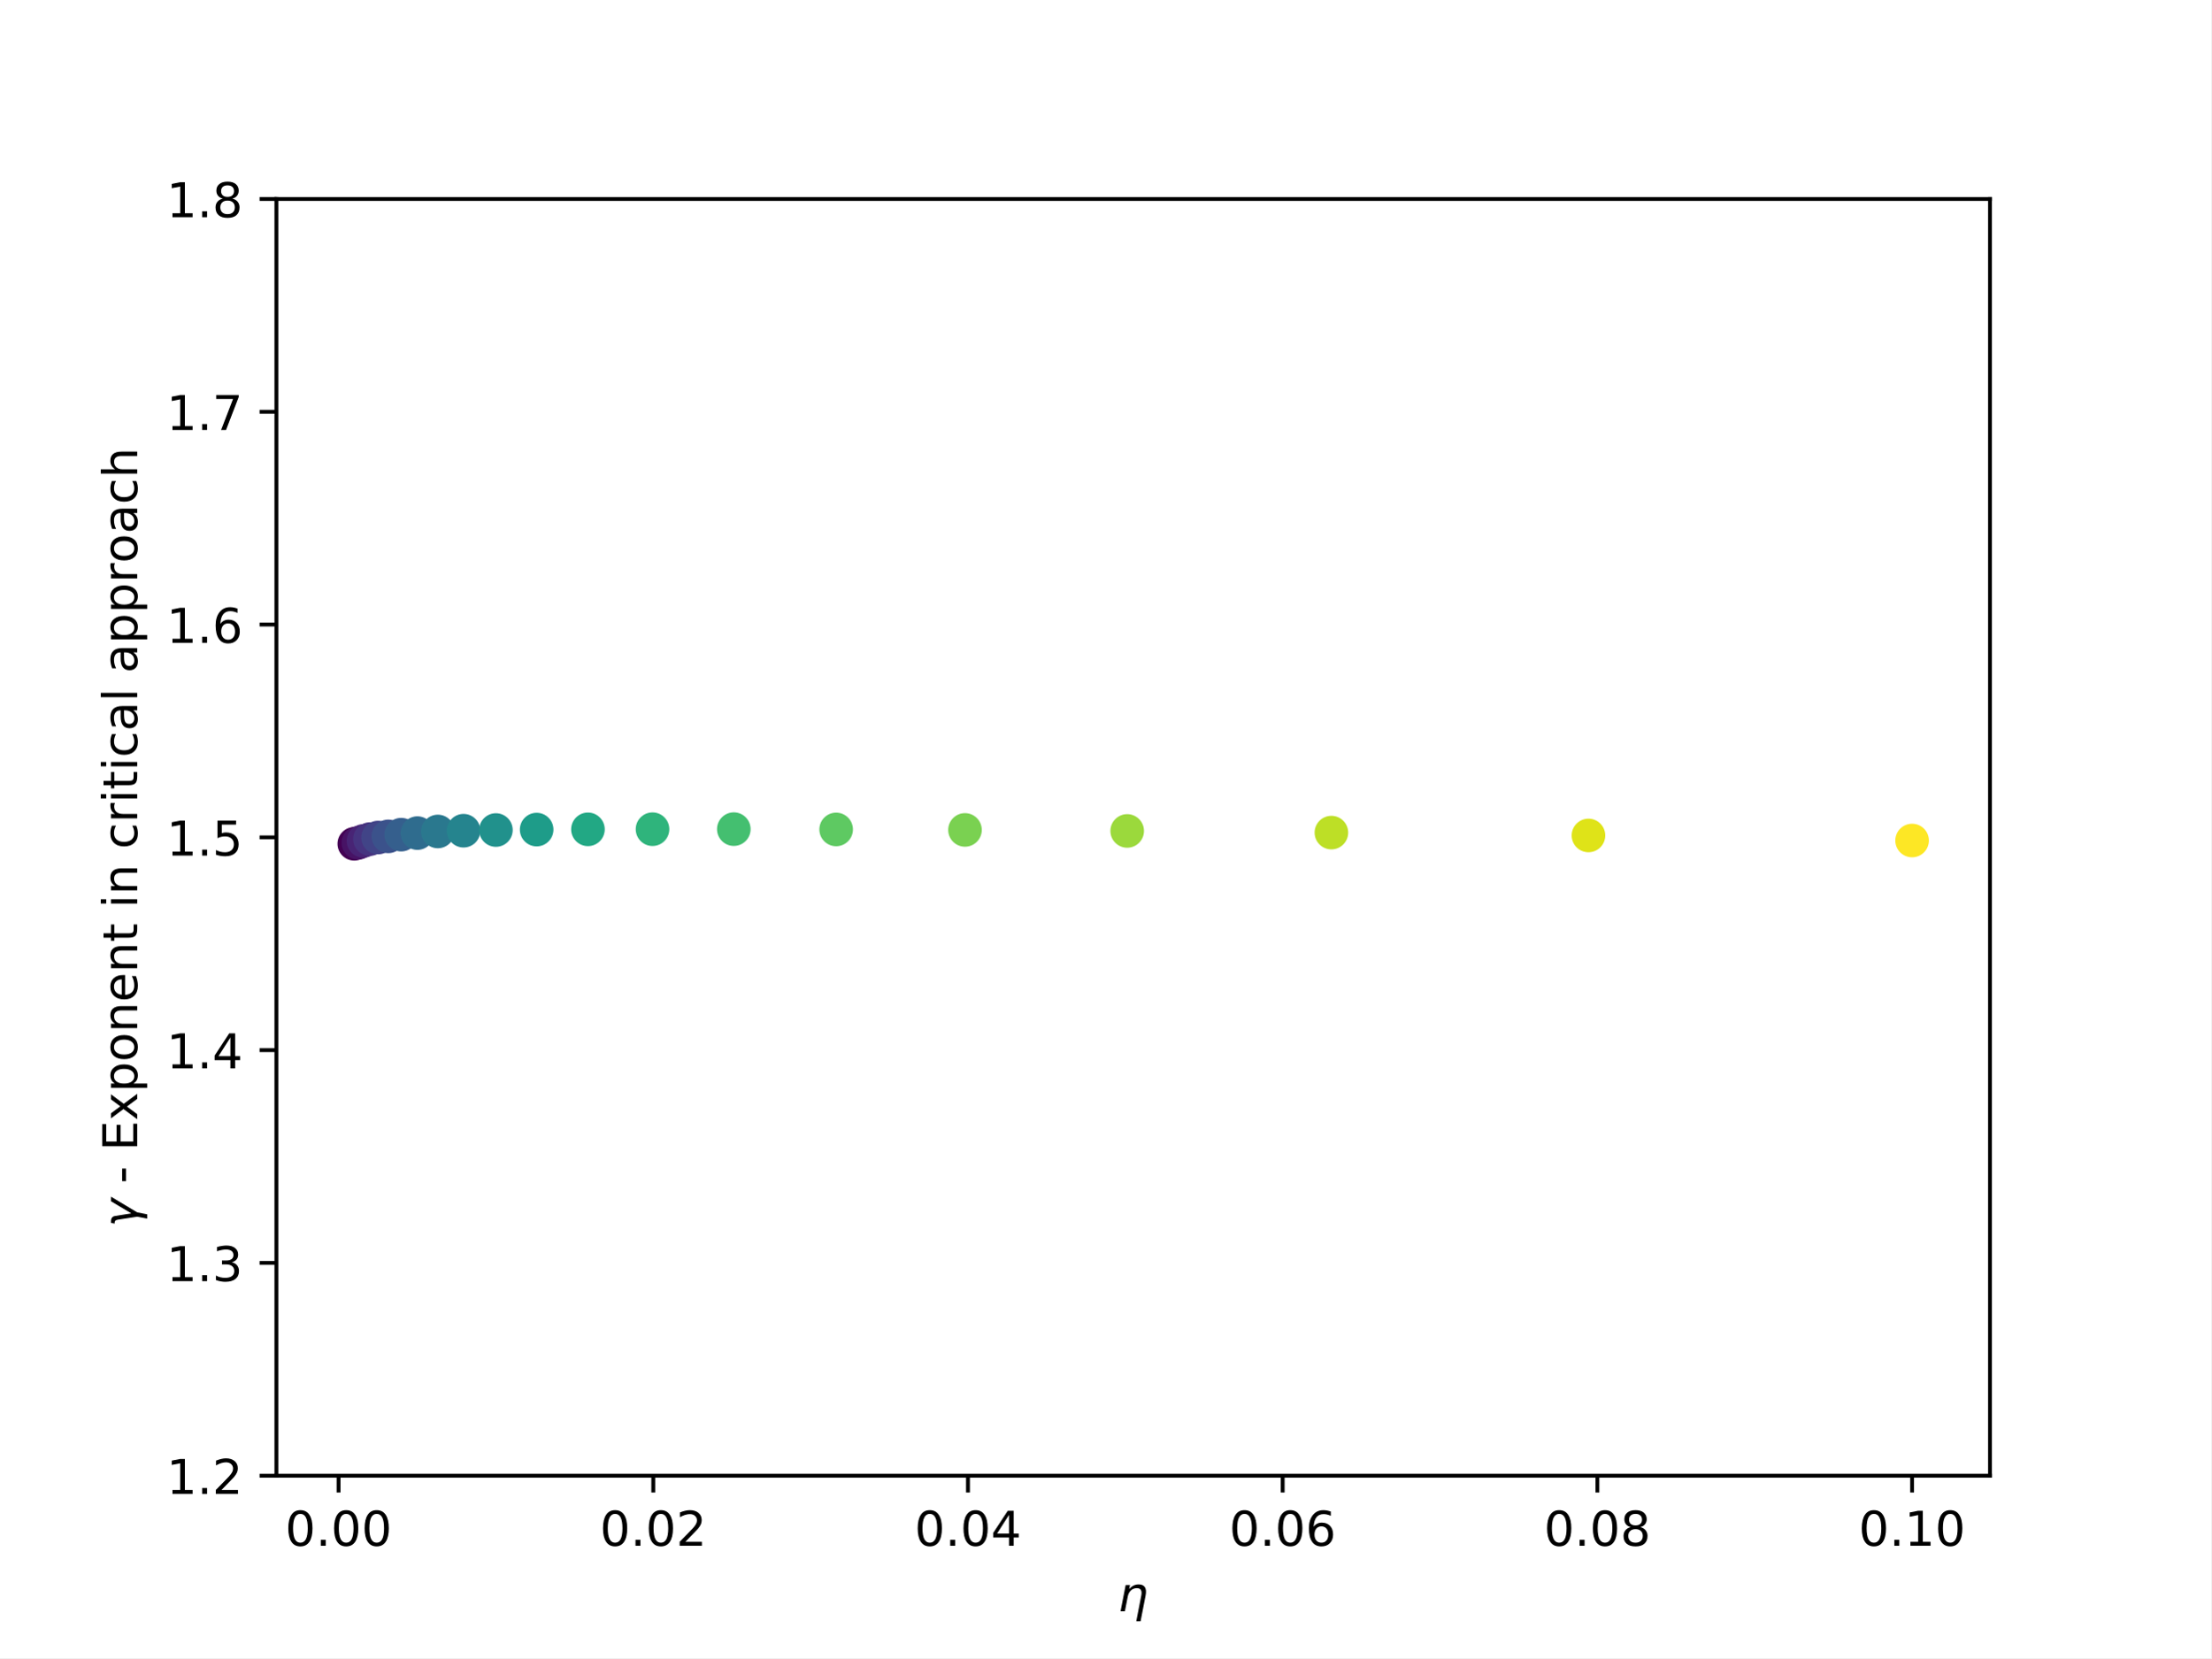
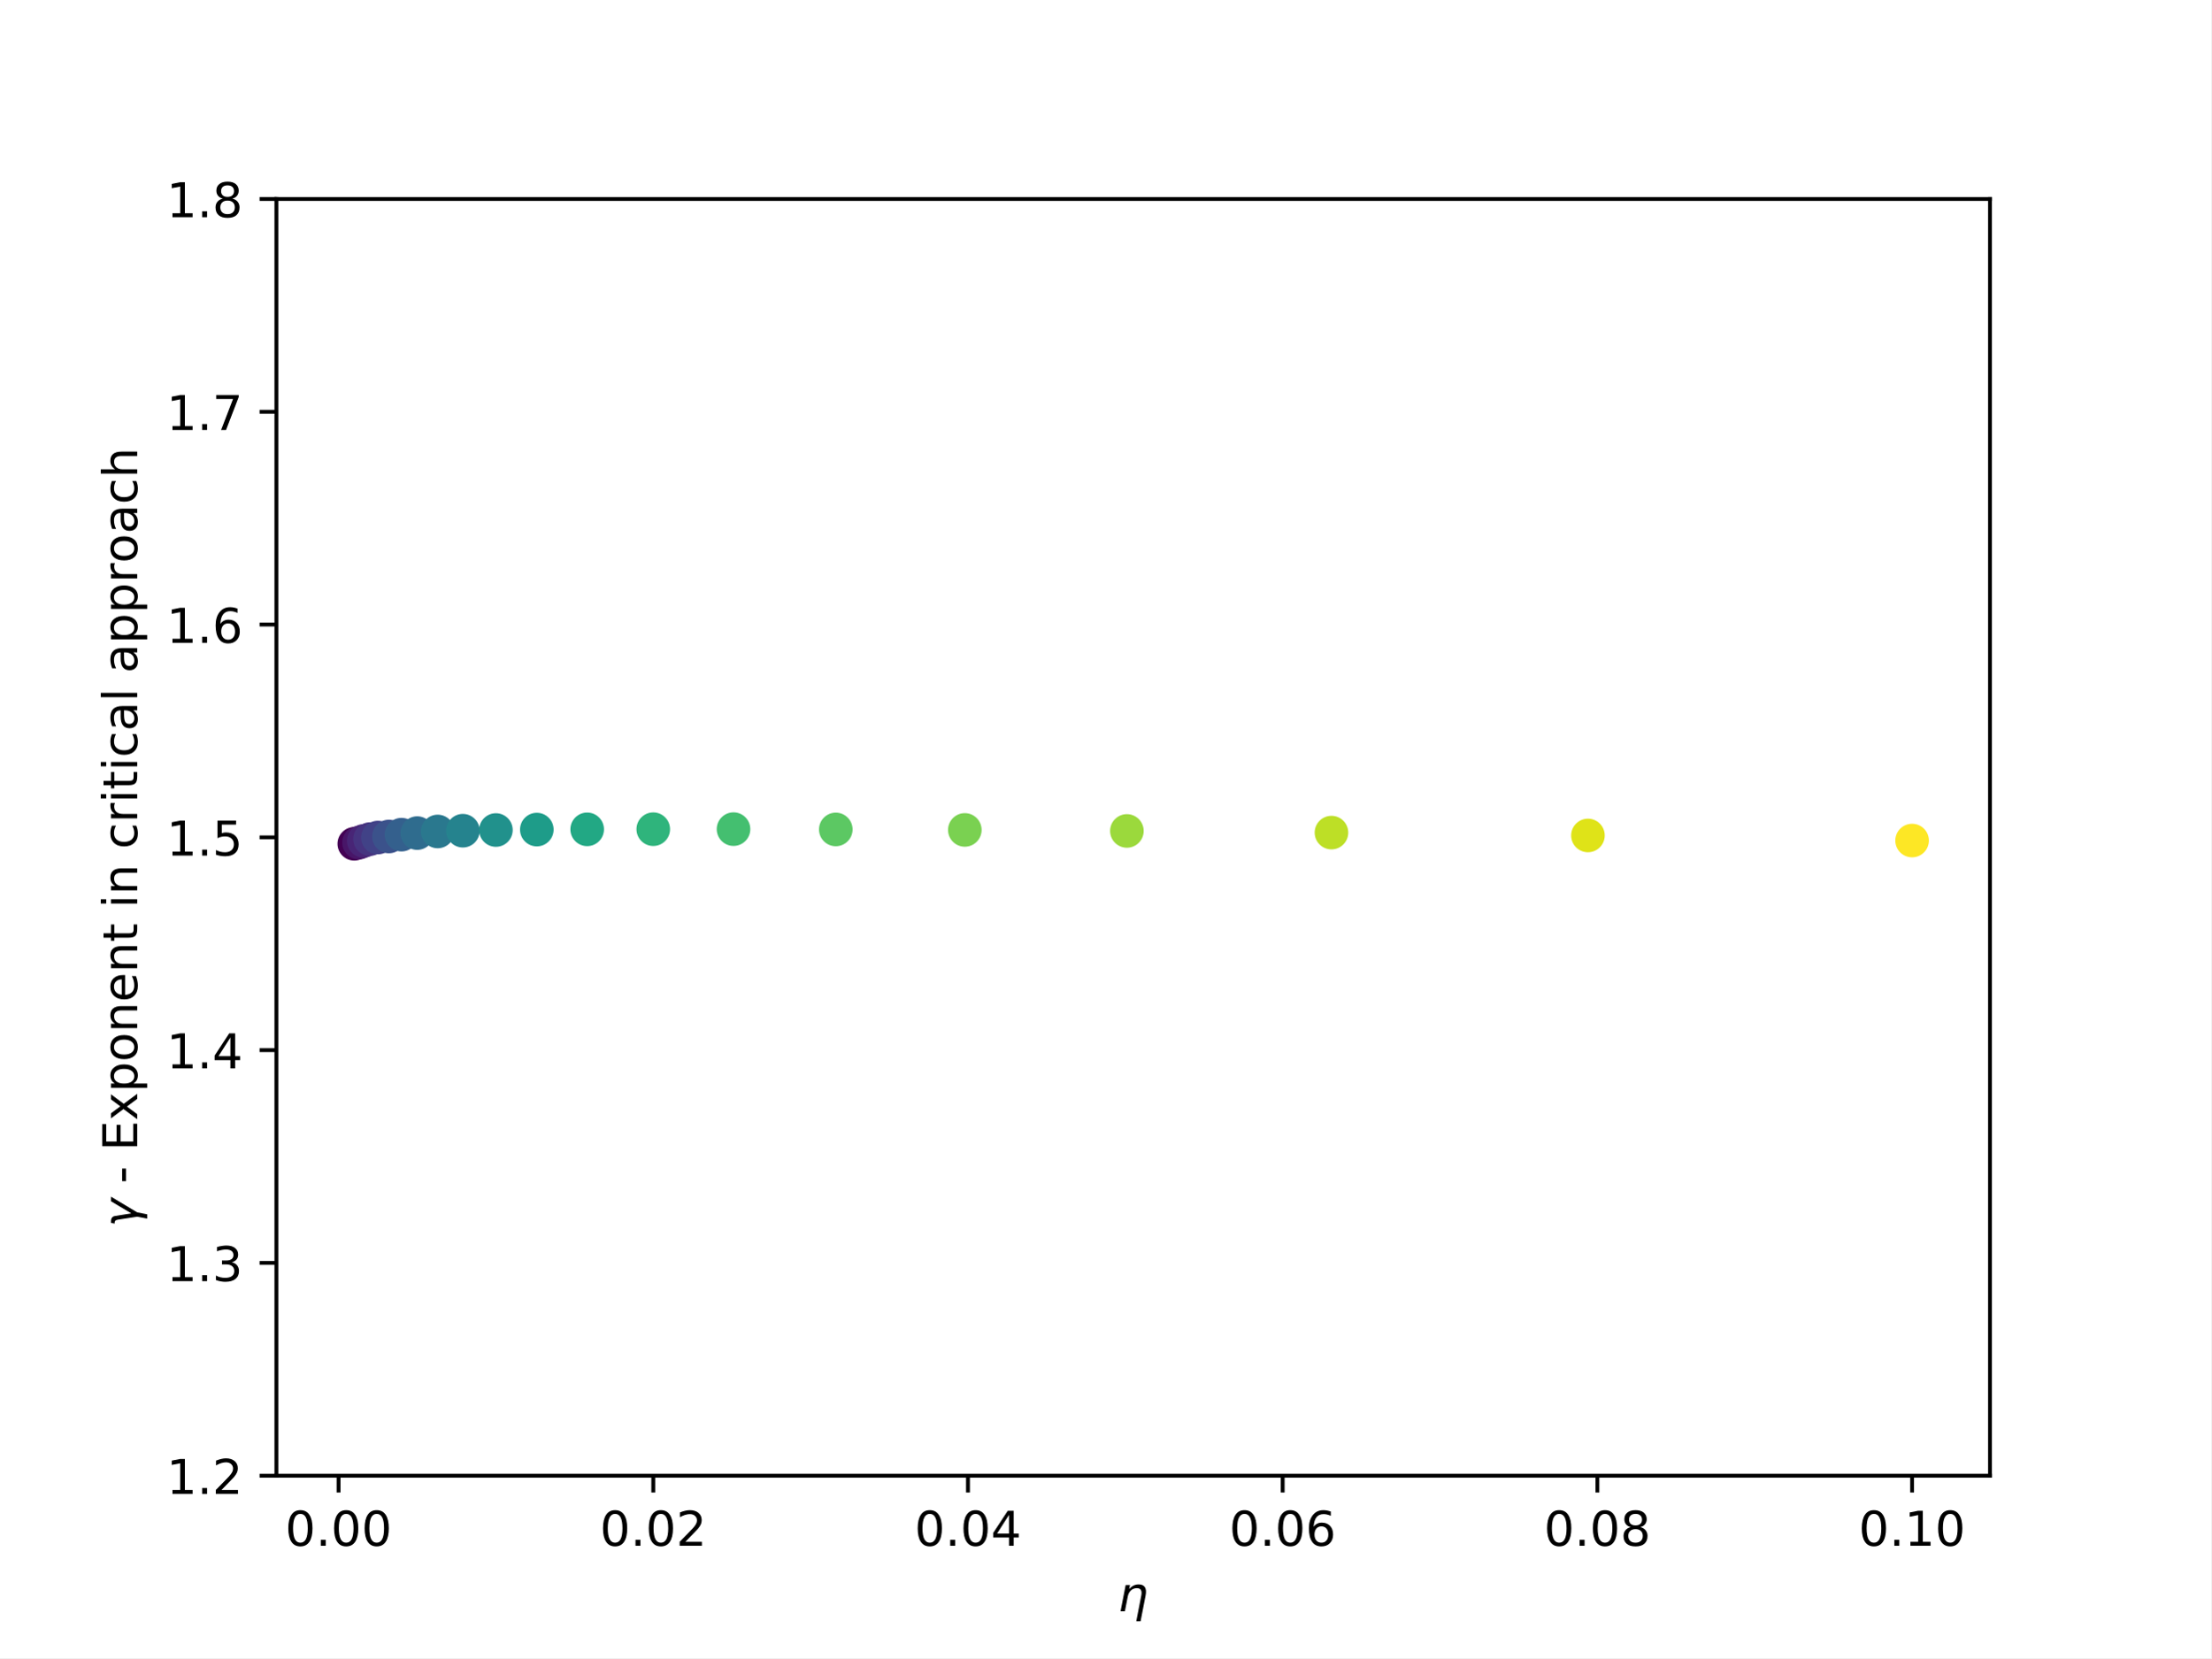
<svg xmlns="http://www.w3.org/2000/svg" xmlns:xlink="http://www.w3.org/1999/xlink" width="460.8pt" height="345.6pt" viewBox="0 0 460.8 345.6" version="1.1">
  <defs>
    <style type="text/css">*{stroke-linejoin: round; stroke-linecap: butt}</style>
  </defs>
  <g id="figure_1">
    <g id="patch_1">
      <path d="M 0 345.6  L 460.8 345.6  L 460.8 0  L 0 0  z " style="fill: #ffffff" />
    </g>
    <g id="axes_1">
      <g id="patch_2">
        <path d="M 57.6 307.584  L 414.72 307.584  L 414.72 41.472  L 57.6 41.472  z " style="fill: #ffffff" />
      </g>
      <g id="PathCollection_1">
        <defs>
-           <path id="C0_0_f6463adc03" d="M 0 3  C 0.796 3 1.559 2.684 2.121 2.121  C 2.684 1.559 3 0.796 3 -0  C 3 -0.796 2.684 -1.559 2.121 -2.121  C 1.559 -2.684 0.796 -3 0 -3  C -0.796 -3 -1.559 -2.684 -2.121 -2.121  C -2.684 -1.559 -3 -0.796 -3 0  C -3 0.796 -2.684 1.559 -2.121 2.121  C -1.559 2.684 -0.796 3 0 3  z " />
+           <path id="C0_0_c7d9cfa1dc" d="M 0 3  C 0.796 3 1.559 2.684 2.121 2.121  C 2.684 1.559 3 0.796 3 -0  C 3 -0.796 2.684 -1.559 2.121 -2.121  C 1.559 -2.684 0.796 -3 0 -3  C -0.796 -3 -1.559 -2.684 -2.121 -2.121  C -2.684 -1.559 -3 -0.796 -3 0  C -3 0.796 -2.684 1.559 -2.121 2.121  C -1.559 2.684 -0.796 3 0 3  z " />
        </defs>
-         <g clip-path="url(#p09d9a1a32c)">
-           <use xlink:href="#C0_0_f6463adc03" x="73.833" y="175.874" style="fill: #440154; stroke: #440154" />
-         </g>
-         <g clip-path="url(#p09d9a1a32c)">
-           <use xlink:href="#C0_0_f6463adc03" x="74.682" y="175.664" style="fill: #471365; stroke: #471365" />
-         </g>
-         <g clip-path="url(#p09d9a1a32c)">
-           <use xlink:href="#C0_0_f6463adc03" x="75.751" y="175.271" style="fill: #482475; stroke: #482475" />
-         </g>
-         <g clip-path="url(#p09d9a1a32c)">
-           <use xlink:href="#C0_0_f6463adc03" x="77.097" y="174.889" style="fill: #463480; stroke: #463480" />
-         </g>
-         <g clip-path="url(#p09d9a1a32c)">
-           <use xlink:href="#C0_0_f6463adc03" x="78.791" y="174.568" style="fill: #414487; stroke: #414487" />
-         </g>
-         <g clip-path="url(#p09d9a1a32c)">
-           <use xlink:href="#C0_0_f6463adc03" x="80.924" y="174.325" style="fill: #3b528b; stroke: #3b528b" />
-         </g>
-         <g clip-path="url(#p09d9a1a32c)">
-           <use xlink:href="#C0_0_f6463adc03" x="83.609" y="173.969" style="fill: #355f8d; stroke: #355f8d" />
-         </g>
-         <g clip-path="url(#p09d9a1a32c)">
-           <use xlink:href="#C0_0_f6463adc03" x="86.989" y="173.642" style="fill: #2f6c8e; stroke: #2f6c8e" />
-         </g>
-         <g clip-path="url(#p09d9a1a32c)">
-           <use xlink:href="#C0_0_f6463adc03" x="91.245" y="173.303" style="fill: #2a788e; stroke: #2a788e" />
-         </g>
-         <g clip-path="url(#p09d9a1a32c)">
-           <use xlink:href="#C0_0_f6463adc03" x="96.602" y="173.146" style="fill: #25848e; stroke: #25848e" />
-         </g>
-         <g clip-path="url(#p09d9a1a32c)">
-           <use xlink:href="#C0_0_f6463adc03" x="103.347" y="173.003" style="fill: #21918c; stroke: #21918c" />
-         </g>
-         <g clip-path="url(#p09d9a1a32c)">
-           <use xlink:href="#C0_0_f6463adc03" x="111.838" y="172.911" style="fill: #1e9c89; stroke: #1e9c89" />
-         </g>
-         <g clip-path="url(#p09d9a1a32c)">
-           <use xlink:href="#C0_0_f6463adc03" x="122.527" y="172.858" style="fill: #22a884; stroke: #22a884" />
-         </g>
-         <g clip-path="url(#p09d9a1a32c)">
-           <use xlink:href="#C0_0_f6463adc03" x="135.985" y="172.83" style="fill: #2fb47c; stroke: #2fb47c" />
-         </g>
-         <g clip-path="url(#p09d9a1a32c)">
-           <use xlink:href="#C0_0_f6463adc03" x="152.927" y="172.817" style="fill: #44bf70; stroke: #44bf70" />
-         </g>
-         <g clip-path="url(#p09d9a1a32c)">
-           <use xlink:href="#C0_0_f6463adc03" x="174.255" y="172.88" style="fill: #5ec962; stroke: #5ec962" />
-         </g>
-         <g clip-path="url(#p09d9a1a32c)">
-           <use xlink:href="#C0_0_f6463adc03" x="201.106" y="172.981" style="fill: #7ad151; stroke: #7ad151" />
-         </g>
-         <g clip-path="url(#p09d9a1a32c)">
-           <use xlink:href="#C0_0_f6463adc03" x="234.91" y="173.192" style="fill: #9bd93c; stroke: #9bd93c" />
-         </g>
-         <g clip-path="url(#p09d9a1a32c)">
-           <use xlink:href="#C0_0_f6463adc03" x="277.466" y="173.539" style="fill: #bddf26; stroke: #bddf26" />
-         </g>
-         <g clip-path="url(#p09d9a1a32c)">
-           <use xlink:href="#C0_0_f6463adc03" x="331.041" y="174.136" style="fill: #dfe318; stroke: #dfe318" />
-         </g>
-         <g clip-path="url(#p09d9a1a32c)">
-           <use xlink:href="#C0_0_f6463adc03" x="398.487" y="175.189" style="fill: #fde725; stroke: #fde725" />
+         <g clip-path="url(#pa4361a0be7)">
+           <use xlink:href="#C0_0_c7d9cfa1dc" x="73.833" y="175.874" style="fill: #440154; stroke: #440154" />
+         </g>
+         <g clip-path="url(#pa4361a0be7)">
+           <use xlink:href="#C0_0_c7d9cfa1dc" x="74.817" y="175.63" style="fill: #481668; stroke: #481668" />
+         </g>
+         <g clip-path="url(#pa4361a0be7)">
+           <use xlink:href="#C0_0_c7d9cfa1dc" x="75.8" y="175.27" style="fill: #482576; stroke: #482576" />
+         </g>
+         <g clip-path="url(#pa4361a0be7)">
+           <use xlink:href="#C0_0_c7d9cfa1dc" x="77.112" y="174.889" style="fill: #463480; stroke: #463480" />
+         </g>
+         <g clip-path="url(#pa4361a0be7)">
+           <use xlink:href="#C0_0_c7d9cfa1dc" x="78.752" y="174.568" style="fill: #414287; stroke: #414287" />
+         </g>
+         <g clip-path="url(#pa4361a0be7)">
+           <use xlink:href="#C0_0_c7d9cfa1dc" x="81.047" y="174.351" style="fill: #3b528b; stroke: #3b528b" />
+         </g>
+         <g clip-path="url(#pa4361a0be7)">
+           <use xlink:href="#C0_0_c7d9cfa1dc" x="83.671" y="173.969" style="fill: #34608d; stroke: #34608d" />
+         </g>
+         <g clip-path="url(#pa4361a0be7)">
+           <use xlink:href="#C0_0_c7d9cfa1dc" x="86.95" y="173.641" style="fill: #2f6c8e; stroke: #2f6c8e" />
+         </g>
+         <g clip-path="url(#pa4361a0be7)">
+           <use xlink:href="#C0_0_c7d9cfa1dc" x="91.213" y="173.303" style="fill: #2a788e; stroke: #2a788e" />
+         </g>
+         <g clip-path="url(#pa4361a0be7)">
+           <use xlink:href="#C0_0_c7d9cfa1dc" x="96.46" y="173.145" style="fill: #25838e; stroke: #25838e" />
+         </g>
+         <g clip-path="url(#pa4361a0be7)">
+           <use xlink:href="#C0_0_c7d9cfa1dc" x="103.347" y="173.002" style="fill: #21918c; stroke: #21918c" />
+         </g>
+         <g clip-path="url(#pa4361a0be7)">
+           <use xlink:href="#C0_0_c7d9cfa1dc" x="111.873" y="172.911" style="fill: #1e9c89; stroke: #1e9c89" />
+         </g>
+         <g clip-path="url(#pa4361a0be7)">
+           <use xlink:href="#C0_0_c7d9cfa1dc" x="122.367" y="172.859" style="fill: #22a884; stroke: #22a884" />
+         </g>
+         <g clip-path="url(#pa4361a0be7)">
+           <use xlink:href="#C0_0_c7d9cfa1dc" x="136.14" y="172.829" style="fill: #2fb47c; stroke: #2fb47c" />
+         </g>
+         <g clip-path="url(#pa4361a0be7)">
+           <use xlink:href="#C0_0_c7d9cfa1dc" x="152.865" y="172.817" style="fill: #44bf70; stroke: #44bf70" />
+         </g>
+         <g clip-path="url(#pa4361a0be7)">
+           <use xlink:href="#C0_0_c7d9cfa1dc" x="174.18" y="172.88" style="fill: #5cc863; stroke: #5cc863" />
+         </g>
+         <g clip-path="url(#pa4361a0be7)">
+           <use xlink:href="#C0_0_c7d9cfa1dc" x="201.071" y="172.982" style="fill: #7ad151; stroke: #7ad151" />
+         </g>
+         <g clip-path="url(#pa4361a0be7)">
+           <use xlink:href="#C0_0_c7d9cfa1dc" x="234.848" y="173.192" style="fill: #9bd93c; stroke: #9bd93c" />
+         </g>
+         <g clip-path="url(#pa4361a0be7)">
+           <use xlink:href="#C0_0_c7d9cfa1dc" x="277.48" y="173.539" style="fill: #bddf26; stroke: #bddf26" />
+         </g>
+         <g clip-path="url(#pa4361a0be7)">
+           <use xlink:href="#C0_0_c7d9cfa1dc" x="330.933" y="174.136" style="fill: #dfe318; stroke: #dfe318" />
+         </g>
+         <g clip-path="url(#pa4361a0be7)">
+           <use xlink:href="#C0_0_c7d9cfa1dc" x="398.487" y="175.195" style="fill: #fde725; stroke: #fde725" />
        </g>
      </g>
      <g id="matplotlib.axis_1">
        <g id="xtick_1">
          <g id="line2d_1">
            <defs>
-               <path id="m7a74a71f83" d="M 0 0  L 0 3.5  " style="stroke: #000000; stroke-width: 0.8" />
+               <path id="m93a647a5a2" d="M 0 0  L 0 3.5  " style="stroke: #000000; stroke-width: 0.8" />
            </defs>
            <g>
-               <use xlink:href="#m7a74a71f83" x="70.553" y="307.584" style="stroke: #000000; stroke-width: 0.8" />
+               <use xlink:href="#m93a647a5a2" x="70.553" y="307.584" style="stroke: #000000; stroke-width: 0.8" />
            </g>
          </g>
          <g id="text_1">
-             <g transform="translate(59.42058 322.1824)scale(0.1 -0.1)">
+             <g transform="translate(59.42058 322.1824) scale(0.1 -0.1)">
              <defs>
                <path id="DejaVuSans-30" d="M 2034 4250  Q 1547 4250 1301 3770  Q 1056 3291 1056 2328  Q 1056 1369 1301 889  Q 1547 409 2034 409  Q 2525 409 2770 889  Q 3016 1369 3016 2328  Q 3016 3291 2770 3770  Q 2525 4250 2034 4250  z M 2034 4750  Q 2819 4750 3233 4129  Q 3647 3509 3647 2328  Q 3647 1150 3233 529  Q 2819 -91 2034 -91  Q 1250 -91 836 529  Q 422 1150 422 2328  Q 422 3509 836 4129  Q 1250 4750 2034 4750  z " transform="scale(0.015625)" />
                <path id="DejaVuSans-2e" d="M 684 794  L 1344 794  L 1344 0  L 684 0  L 684 794  z " transform="scale(0.015625)" />
              </defs>
              <use xlink:href="#DejaVuSans-30" />
              <use xlink:href="#DejaVuSans-2e" x="63.623" />
              <use xlink:href="#DejaVuSans-30" x="95.41" />
              <use xlink:href="#DejaVuSans-30" x="159.033" />
            </g>
          </g>
        </g>
        <g id="xtick_2">
          <g id="line2d_2">
            <g>
-               <use xlink:href="#m7a74a71f83" x="136.14" y="307.584" style="stroke: #000000; stroke-width: 0.8" />
+               <use xlink:href="#m93a647a5a2" x="136.14" y="307.584" style="stroke: #000000; stroke-width: 0.8" />
            </g>
          </g>
          <g id="text_2">
-             <g transform="translate(125.0074 322.1824)scale(0.1 -0.1)">
+             <g transform="translate(125.0074 322.1824) scale(0.1 -0.1)">
              <defs>
                <path id="DejaVuSans-32" d="M 1228 531  L 3431 531  L 3431 0  L 469 0  L 469 531  Q 828 903 1448 1529  Q 2069 2156 2228 2338  Q 2531 2678 2651 2914  Q 2772 3150 2772 3378  Q 2772 3750 2511 3984  Q 2250 4219 1831 4219  Q 1534 4219 1204 4116  Q 875 4013 500 3803  L 500 4441  Q 881 4594 1212 4672  Q 1544 4750 1819 4750  Q 2544 4750 2975 4387  Q 3406 4025 3406 3419  Q 3406 3131 3298 2873  Q 3191 2616 2906 2266  Q 2828 2175 2409 1742  Q 1991 1309 1228 531  z " transform="scale(0.015625)" />
              </defs>
              <use xlink:href="#DejaVuSans-30" />
              <use xlink:href="#DejaVuSans-2e" x="63.623" />
              <use xlink:href="#DejaVuSans-30" x="95.41" />
              <use xlink:href="#DejaVuSans-32" x="159.033" />
            </g>
          </g>
        </g>
        <g id="xtick_3">
          <g id="line2d_3">
            <g>
-               <use xlink:href="#m7a74a71f83" x="201.727" y="307.584" style="stroke: #000000; stroke-width: 0.8" />
+               <use xlink:href="#m93a647a5a2" x="201.727" y="307.584" style="stroke: #000000; stroke-width: 0.8" />
            </g>
          </g>
          <g id="text_3">
-             <g transform="translate(190.5941 322.1824)scale(0.1 -0.1)">
+             <g transform="translate(190.5941 322.1824) scale(0.1 -0.1)">
              <defs>
                <path id="DejaVuSans-34" d="M 2419 4116  L 825 1625  L 2419 1625  L 2419 4116  z M 2253 4666  L 3047 4666  L 3047 1625  L 3713 1625  L 3713 1100  L 3047 1100  L 3047 0  L 2419 0  L 2419 1100  L 313 1100  L 313 1709  L 2253 4666  z " transform="scale(0.015625)" />
              </defs>
              <use xlink:href="#DejaVuSans-30" />
              <use xlink:href="#DejaVuSans-2e" x="63.623" />
              <use xlink:href="#DejaVuSans-30" x="95.41" />
              <use xlink:href="#DejaVuSans-34" x="159.033" />
            </g>
          </g>
        </g>
        <g id="xtick_4">
          <g id="line2d_4">
            <g>
-               <use xlink:href="#m7a74a71f83" x="267.314" y="307.584" style="stroke: #000000; stroke-width: 0.8" />
+               <use xlink:href="#m93a647a5a2" x="267.314" y="307.584" style="stroke: #000000; stroke-width: 0.8" />
            </g>
          </g>
          <g id="text_4">
-             <g transform="translate(256.1809 322.1824)scale(0.1 -0.1)">
+             <g transform="translate(256.1809 322.1824) scale(0.1 -0.1)">
              <defs>
                <path id="DejaVuSans-36" d="M 2113 2584  Q 1688 2584 1439 2293  Q 1191 2003 1191 1497  Q 1191 994 1439 701  Q 1688 409 2113 409  Q 2538 409 2786 701  Q 3034 994 3034 1497  Q 3034 2003 2786 2293  Q 2538 2584 2113 2584  z M 3366 4563  L 3366 3988  Q 3128 4100 2886 4159  Q 2644 4219 2406 4219  Q 1781 4219 1451 3797  Q 1122 3375 1075 2522  Q 1259 2794 1537 2939  Q 1816 3084 2150 3084  Q 2853 3084 3261 2657  Q 3669 2231 3669 1497  Q 3669 778 3244 343  Q 2819 -91 2113 -91  Q 1303 -91 875 529  Q 447 1150 447 2328  Q 447 3434 972 4092  Q 1497 4750 2381 4750  Q 2619 4750 2861 4703  Q 3103 4656 3366 4563  z " transform="scale(0.015625)" />
              </defs>
              <use xlink:href="#DejaVuSans-30" />
              <use xlink:href="#DejaVuSans-2e" x="63.623" />
              <use xlink:href="#DejaVuSans-30" x="95.41" />
              <use xlink:href="#DejaVuSans-36" x="159.033" />
            </g>
          </g>
        </g>
        <g id="xtick_5">
          <g id="line2d_5">
            <g>
-               <use xlink:href="#m7a74a71f83" x="332.9" y="307.584" style="stroke: #000000; stroke-width: 0.8" />
+               <use xlink:href="#m93a647a5a2" x="332.9" y="307.584" style="stroke: #000000; stroke-width: 0.8" />
            </g>
          </g>
          <g id="text_5">
-             <g transform="translate(321.7677 322.1824)scale(0.1 -0.1)">
+             <g transform="translate(321.7677 322.1824) scale(0.1 -0.1)">
              <defs>
                <path id="DejaVuSans-38" d="M 2034 2216  Q 1584 2216 1326 1975  Q 1069 1734 1069 1313  Q 1069 891 1326 650  Q 1584 409 2034 409  Q 2484 409 2743 651  Q 3003 894 3003 1313  Q 3003 1734 2745 1975  Q 2488 2216 2034 2216  z M 1403 2484  Q 997 2584 770 2862  Q 544 3141 544 3541  Q 544 4100 942 4425  Q 1341 4750 2034 4750  Q 2731 4750 3128 4425  Q 3525 4100 3525 3541  Q 3525 3141 3298 2862  Q 3072 2584 2669 2484  Q 3125 2378 3379 2068  Q 3634 1759 3634 1313  Q 3634 634 3220 271  Q 2806 -91 2034 -91  Q 1263 -91 848 271  Q 434 634 434 1313  Q 434 1759 690 2068  Q 947 2378 1403 2484  z M 1172 3481  Q 1172 3119 1398 2916  Q 1625 2713 2034 2713  Q 2441 2713 2670 2916  Q 2900 3119 2900 3481  Q 2900 3844 2670 4047  Q 2441 4250 2034 4250  Q 1625 4250 1398 4047  Q 1172 3844 1172 3481  z " transform="scale(0.015625)" />
              </defs>
              <use xlink:href="#DejaVuSans-30" />
              <use xlink:href="#DejaVuSans-2e" x="63.623" />
              <use xlink:href="#DejaVuSans-30" x="95.41" />
              <use xlink:href="#DejaVuSans-38" x="159.033" />
            </g>
          </g>
        </g>
        <g id="xtick_6">
          <g id="line2d_6">
            <g>
-               <use xlink:href="#m7a74a71f83" x="398.487" y="307.584" style="stroke: #000000; stroke-width: 0.8" />
+               <use xlink:href="#m93a647a5a2" x="398.487" y="307.584" style="stroke: #000000; stroke-width: 0.8" />
            </g>
          </g>
          <g id="text_6">
-             <g transform="translate(387.3545 322.1824)scale(0.1 -0.1)">
+             <g transform="translate(387.3545 322.1824) scale(0.1 -0.1)">
              <defs>
                <path id="DejaVuSans-31" d="M 794 531  L 1825 531  L 1825 4091  L 703 3866  L 703 4441  L 1819 4666  L 2450 4666  L 2450 531  L 3481 531  L 3481 0  L 794 0  L 794 531  z " transform="scale(0.015625)" />
              </defs>
              <use xlink:href="#DejaVuSans-30" />
              <use xlink:href="#DejaVuSans-2e" x="63.623" />
              <use xlink:href="#DejaVuSans-31" x="95.41" />
              <use xlink:href="#DejaVuSans-30" x="159.033" />
            </g>
          </g>
        </g>
        <g id="text_7">
-           <g transform="translate(232.96 335.8403)scale(0.1 -0.1)">
+           <g transform="translate(232.96 335.8403) scale(0.1 -0.1)">
            <defs>
              <path id="DejaVuSans-Oblique-3b7" d="M 3703 2113  L 3034 -1331  L 2459 -1331  L 3125 2094  Q 3222 2591 3075 2838  Q 2931 3084 2544 3084  Q 2078 3084 1750 2788  Q 1425 2491 1325 1978  L 941 0  L 363 0  L 1044 3500  L 1622 3500  L 1516 2956  Q 1781 3272 2094 3428  Q 2403 3584 2769 3584  Q 3372 3584 3609 3213  Q 3844 2838 3703 2113  z " transform="scale(0.015625)" />
            </defs>
            <use xlink:href="#DejaVuSans-Oblique-3b7" />
          </g>
        </g>
      </g>
      <g id="matplotlib.axis_2">
        <g id="ytick_1">
          <g id="line2d_7">
            <defs>
-               <path id="m805954059b" d="M 0 0  L -3.5 0  " style="stroke: #000000; stroke-width: 0.8" />
+               <path id="mdb6aee0531" d="M 0 0  L -3.5 0  " style="stroke: #000000; stroke-width: 0.8" />
            </defs>
            <g>
-               <use xlink:href="#m805954059b" x="57.6" y="307.584" style="stroke: #000000; stroke-width: 0.8" />
+               <use xlink:href="#mdb6aee0531" x="57.6" y="307.584" style="stroke: #000000; stroke-width: 0.8" />
            </g>
          </g>
          <g id="text_8">
-             <g transform="translate(34.69687 311.3832)scale(0.1 -0.1)">
+             <g transform="translate(34.69687 311.3832) scale(0.1 -0.1)">
              <use xlink:href="#DejaVuSans-31" />
              <use xlink:href="#DejaVuSans-2e" x="63.623" />
              <use xlink:href="#DejaVuSans-32" x="95.41" />
            </g>
          </g>
        </g>
        <g id="ytick_2">
          <g id="line2d_8">
            <g>
-               <use xlink:href="#m805954059b" x="57.6" y="263.232" style="stroke: #000000; stroke-width: 0.8" />
+               <use xlink:href="#mdb6aee0531" x="57.6" y="263.232" style="stroke: #000000; stroke-width: 0.8" />
            </g>
          </g>
          <g id="text_9">
-             <g transform="translate(34.69687 267.0312)scale(0.1 -0.1)">
+             <g transform="translate(34.69687 267.0312) scale(0.1 -0.1)">
              <defs>
                <path id="DejaVuSans-33" d="M 2597 2516  Q 3050 2419 3304 2112  Q 3559 1806 3559 1356  Q 3559 666 3084 287  Q 2609 -91 1734 -91  Q 1441 -91 1130 -33  Q 819 25 488 141  L 488 750  Q 750 597 1062 519  Q 1375 441 1716 441  Q 2309 441 2620 675  Q 2931 909 2931 1356  Q 2931 1769 2642 2001  Q 2353 2234 1838 2234  L 1294 2234  L 1294 2753  L 1863 2753  Q 2328 2753 2575 2939  Q 2822 3125 2822 3475  Q 2822 3834 2567 4026  Q 2313 4219 1838 4219  Q 1578 4219 1281 4162  Q 984 4106 628 3988  L 628 4550  Q 988 4650 1302 4700  Q 1616 4750 1894 4750  Q 2613 4750 3031 4423  Q 3450 4097 3450 3541  Q 3450 3153 3228 2886  Q 3006 2619 2597 2516  z " transform="scale(0.015625)" />
              </defs>
              <use xlink:href="#DejaVuSans-31" />
              <use xlink:href="#DejaVuSans-2e" x="63.623" />
              <use xlink:href="#DejaVuSans-33" x="95.41" />
            </g>
          </g>
        </g>
        <g id="ytick_3">
          <g id="line2d_9">
            <g>
-               <use xlink:href="#m805954059b" x="57.6" y="218.88" style="stroke: #000000; stroke-width: 0.8" />
+               <use xlink:href="#mdb6aee0531" x="57.6" y="218.88" style="stroke: #000000; stroke-width: 0.8" />
            </g>
          </g>
          <g id="text_10">
-             <g transform="translate(34.69687 222.6792)scale(0.1 -0.1)">
+             <g transform="translate(34.69687 222.6792) scale(0.1 -0.1)">
              <use xlink:href="#DejaVuSans-31" />
              <use xlink:href="#DejaVuSans-2e" x="63.623" />
              <use xlink:href="#DejaVuSans-34" x="95.41" />
            </g>
          </g>
        </g>
        <g id="ytick_4">
          <g id="line2d_10">
            <g>
-               <use xlink:href="#m805954059b" x="57.6" y="174.528" style="stroke: #000000; stroke-width: 0.8" />
+               <use xlink:href="#mdb6aee0531" x="57.6" y="174.528" style="stroke: #000000; stroke-width: 0.8" />
            </g>
          </g>
          <g id="text_11">
-             <g transform="translate(34.69687 178.3272)scale(0.1 -0.1)">
+             <g transform="translate(34.69687 178.3272) scale(0.1 -0.1)">
              <defs>
                <path id="DejaVuSans-35" d="M 691 4666  L 3169 4666  L 3169 4134  L 1269 4134  L 1269 2991  Q 1406 3038 1543 3061  Q 1681 3084 1819 3084  Q 2600 3084 3056 2656  Q 3513 2228 3513 1497  Q 3513 744 3044 326  Q 2575 -91 1722 -91  Q 1428 -91 1123 -41  Q 819 9 494 109  L 494 744  Q 775 591 1075 516  Q 1375 441 1709 441  Q 2250 441 2565 725  Q 2881 1009 2881 1497  Q 2881 1984 2565 2268  Q 2250 2553 1709 2553  Q 1456 2553 1204 2497  Q 953 2441 691 2322  L 691 4666  z " transform="scale(0.015625)" />
              </defs>
              <use xlink:href="#DejaVuSans-31" />
              <use xlink:href="#DejaVuSans-2e" x="63.623" />
              <use xlink:href="#DejaVuSans-35" x="95.41" />
            </g>
          </g>
        </g>
        <g id="ytick_5">
          <g id="line2d_11">
            <g>
-               <use xlink:href="#m805954059b" x="57.6" y="130.176" style="stroke: #000000; stroke-width: 0.8" />
+               <use xlink:href="#mdb6aee0531" x="57.6" y="130.176" style="stroke: #000000; stroke-width: 0.8" />
            </g>
          </g>
          <g id="text_12">
-             <g transform="translate(34.69687 133.9752)scale(0.1 -0.1)">
+             <g transform="translate(34.69687 133.9752) scale(0.1 -0.1)">
              <use xlink:href="#DejaVuSans-31" />
              <use xlink:href="#DejaVuSans-2e" x="63.623" />
              <use xlink:href="#DejaVuSans-36" x="95.41" />
            </g>
          </g>
        </g>
        <g id="ytick_6">
          <g id="line2d_12">
            <g>
-               <use xlink:href="#m805954059b" x="57.6" y="85.824" style="stroke: #000000; stroke-width: 0.8" />
+               <use xlink:href="#mdb6aee0531" x="57.6" y="85.824" style="stroke: #000000; stroke-width: 0.8" />
            </g>
          </g>
          <g id="text_13">
-             <g transform="translate(34.69687 89.62322)scale(0.1 -0.1)">
+             <g transform="translate(34.69687 89.62322) scale(0.1 -0.1)">
              <defs>
                <path id="DejaVuSans-37" d="M 525 4666  L 3525 4666  L 3525 4397  L 1831 0  L 1172 0  L 2766 4134  L 525 4134  L 525 4666  z " transform="scale(0.015625)" />
              </defs>
              <use xlink:href="#DejaVuSans-31" />
              <use xlink:href="#DejaVuSans-2e" x="63.623" />
              <use xlink:href="#DejaVuSans-37" x="95.41" />
            </g>
          </g>
        </g>
        <g id="ytick_7">
          <g id="line2d_13">
            <g>
-               <use xlink:href="#m805954059b" x="57.6" y="41.472" style="stroke: #000000; stroke-width: 0.8" />
+               <use xlink:href="#mdb6aee0531" x="57.6" y="41.472" style="stroke: #000000; stroke-width: 0.8" />
            </g>
          </g>
          <g id="text_14">
-             <g transform="translate(34.69687 45.27122)scale(0.1 -0.1)">
+             <g transform="translate(34.69687 45.27122) scale(0.1 -0.1)">
              <use xlink:href="#DejaVuSans-31" />
              <use xlink:href="#DejaVuSans-2e" x="63.623" />
              <use xlink:href="#DejaVuSans-38" x="95.41" />
            </g>
          </g>
        </g>
        <g id="text_15">
-           <g transform="translate(28.59688 255.778)rotate(-90)scale(0.1 -0.1)">
+           <g transform="translate(28.59688 255.778) rotate(-90) scale(0.1 -0.1)">
            <defs>
              <path id="DejaVuSans-Oblique-3b3" d="M 1491 2950  L 1838 788  L 3456 3500  L 4066 3500  L 1972 0  L 1713 -1331  L 1138 -1331  L 1397 0  L 988 2613  Q 925 3006 628 3006  L 475 3006  L 569 3500  L 788 3500  Q 1403 3500 1491 2950  z " transform="scale(0.015625)" />
              <path id="DejaVuSans-20" transform="scale(0.015625)" />
              <path id="DejaVuSans-2d" d="M 313 2009  L 1997 2009  L 1997 1497  L 313 1497  L 313 2009  z " transform="scale(0.015625)" />
              <path id="DejaVuSans-45" d="M 628 4666  L 3578 4666  L 3578 4134  L 1259 4134  L 1259 2753  L 3481 2753  L 3481 2222  L 1259 2222  L 1259 531  L 3634 531  L 3634 0  L 628 0  L 628 4666  z " transform="scale(0.015625)" />
              <path id="DejaVuSans-78" d="M 3513 3500  L 2247 1797  L 3578 0  L 2900 0  L 1881 1375  L 863 0  L 184 0  L 1544 1831  L 300 3500  L 978 3500  L 1906 2253  L 2834 3500  L 3513 3500  z " transform="scale(0.015625)" />
              <path id="DejaVuSans-70" d="M 1159 525  L 1159 -1331  L 581 -1331  L 581 3500  L 1159 3500  L 1159 2969  Q 1341 3281 1617 3432  Q 1894 3584 2278 3584  Q 2916 3584 3314 3078  Q 3713 2572 3713 1747  Q 3713 922 3314 415  Q 2916 -91 2278 -91  Q 1894 -91 1617 61  Q 1341 213 1159 525  z M 3116 1747  Q 3116 2381 2855 2742  Q 2594 3103 2138 3103  Q 1681 3103 1420 2742  Q 1159 2381 1159 1747  Q 1159 1113 1420 752  Q 1681 391 2138 391  Q 2594 391 2855 752  Q 3116 1113 3116 1747  z " transform="scale(0.015625)" />
              <path id="DejaVuSans-6f" d="M 1959 3097  Q 1497 3097 1228 2736  Q 959 2375 959 1747  Q 959 1119 1226 758  Q 1494 397 1959 397  Q 2419 397 2687 759  Q 2956 1122 2956 1747  Q 2956 2369 2687 2733  Q 2419 3097 1959 3097  z M 1959 3584  Q 2709 3584 3137 3096  Q 3566 2609 3566 1747  Q 3566 888 3137 398  Q 2709 -91 1959 -91  Q 1206 -91 779 398  Q 353 888 353 1747  Q 353 2609 779 3096  Q 1206 3584 1959 3584  z " transform="scale(0.015625)" />
              <path id="DejaVuSans-6e" d="M 3513 2113  L 3513 0  L 2938 0  L 2938 2094  Q 2938 2591 2744 2837  Q 2550 3084 2163 3084  Q 1697 3084 1428 2787  Q 1159 2491 1159 1978  L 1159 0  L 581 0  L 581 3500  L 1159 3500  L 1159 2956  Q 1366 3272 1645 3428  Q 1925 3584 2291 3584  Q 2894 3584 3203 3211  Q 3513 2838 3513 2113  z " transform="scale(0.015625)" />
              <path id="DejaVuSans-65" d="M 3597 1894  L 3597 1613  L 953 1613  Q 991 1019 1311 708  Q 1631 397 2203 397  Q 2534 397 2845 478  Q 3156 559 3463 722  L 3463 178  Q 3153 47 2828 -22  Q 2503 -91 2169 -91  Q 1331 -91 842 396  Q 353 884 353 1716  Q 353 2575 817 3079  Q 1281 3584 2069 3584  Q 2775 3584 3186 3129  Q 3597 2675 3597 1894  z M 3022 2063  Q 3016 2534 2758 2815  Q 2500 3097 2075 3097  Q 1594 3097 1305 2825  Q 1016 2553 972 2059  L 3022 2063  z " transform="scale(0.015625)" />
              <path id="DejaVuSans-74" d="M 1172 4494  L 1172 3500  L 2356 3500  L 2356 3053  L 1172 3053  L 1172 1153  Q 1172 725 1289 603  Q 1406 481 1766 481  L 2356 481  L 2356 0  L 1766 0  Q 1100 0 847 248  Q 594 497 594 1153  L 594 3053  L 172 3053  L 172 3500  L 594 3500  L 594 4494  L 1172 4494  z " transform="scale(0.015625)" />
              <path id="DejaVuSans-69" d="M 603 3500  L 1178 3500  L 1178 0  L 603 0  L 603 3500  z M 603 4863  L 1178 4863  L 1178 4134  L 603 4134  L 603 4863  z " transform="scale(0.015625)" />
              <path id="DejaVuSans-63" d="M 3122 3366  L 3122 2828  Q 2878 2963 2633 3030  Q 2388 3097 2138 3097  Q 1578 3097 1268 2742  Q 959 2388 959 1747  Q 959 1106 1268 751  Q 1578 397 2138 397  Q 2388 397 2633 464  Q 2878 531 3122 666  L 3122 134  Q 2881 22 2623 -34  Q 2366 -91 2075 -91  Q 1284 -91 818 406  Q 353 903 353 1747  Q 353 2603 823 3093  Q 1294 3584 2113 3584  Q 2378 3584 2631 3529  Q 2884 3475 3122 3366  z " transform="scale(0.015625)" />
              <path id="DejaVuSans-72" d="M 2631 2963  Q 2534 3019 2420 3045  Q 2306 3072 2169 3072  Q 1681 3072 1420 2755  Q 1159 2438 1159 1844  L 1159 0  L 581 0  L 581 3500  L 1159 3500  L 1159 2956  Q 1341 3275 1631 3429  Q 1922 3584 2338 3584  Q 2397 3584 2469 3576  Q 2541 3569 2628 3553  L 2631 2963  z " transform="scale(0.015625)" />
              <path id="DejaVuSans-61" d="M 2194 1759  Q 1497 1759 1228 1600  Q 959 1441 959 1056  Q 959 750 1161 570  Q 1363 391 1709 391  Q 2188 391 2477 730  Q 2766 1069 2766 1631  L 2766 1759  L 2194 1759  z M 3341 1997  L 3341 0  L 2766 0  L 2766 531  Q 2569 213 2275 61  Q 1981 -91 1556 -91  Q 1019 -91 701 211  Q 384 513 384 1019  Q 384 1609 779 1909  Q 1175 2209 1959 2209  L 2766 2209  L 2766 2266  Q 2766 2663 2505 2880  Q 2244 3097 1772 3097  Q 1472 3097 1187 3025  Q 903 2953 641 2809  L 641 3341  Q 956 3463 1253 3523  Q 1550 3584 1831 3584  Q 2591 3584 2966 3190  Q 3341 2797 3341 1997  z " transform="scale(0.015625)" />
              <path id="DejaVuSans-6c" d="M 603 4863  L 1178 4863  L 1178 0  L 603 0  L 603 4863  z " transform="scale(0.015625)" />
              <path id="DejaVuSans-68" d="M 3513 2113  L 3513 0  L 2938 0  L 2938 2094  Q 2938 2591 2744 2837  Q 2550 3084 2163 3084  Q 1697 3084 1428 2787  Q 1159 2491 1159 1978  L 1159 0  L 581 0  L 581 4863  L 1159 4863  L 1159 2956  Q 1366 3272 1645 3428  Q 1925 3584 2291 3584  Q 2894 3584 3203 3211  Q 3513 2838 3513 2113  z " transform="scale(0.015625)" />
            </defs>
            <use xlink:href="#DejaVuSans-Oblique-3b3" transform="translate(0 0.015625)" />
            <use xlink:href="#DejaVuSans-20" transform="translate(59.17969 0.015625)" />
            <use xlink:href="#DejaVuSans-2d" transform="translate(90.9668 0.015625)" />
            <use xlink:href="#DejaVuSans-20" transform="translate(127.0508 0.015625)" />
            <use xlink:href="#DejaVuSans-45" transform="translate(158.8379 0.015625)" />
            <use xlink:href="#DejaVuSans-78" transform="translate(222.0215 0.015625)" />
            <use xlink:href="#DejaVuSans-70" transform="translate(281.2012 0.015625)" />
            <use xlink:href="#DejaVuSans-6f" transform="translate(344.6777 0.015625)" />
            <use xlink:href="#DejaVuSans-6e" transform="translate(405.8594 0.015625)" />
            <use xlink:href="#DejaVuSans-65" transform="translate(469.2383 0.015625)" />
            <use xlink:href="#DejaVuSans-6e" transform="translate(530.7617 0.015625)" />
            <use xlink:href="#DejaVuSans-74" transform="translate(594.1406 0.015625)" />
            <use xlink:href="#DejaVuSans-20" transform="translate(633.3496 0.015625)" />
            <use xlink:href="#DejaVuSans-69" transform="translate(665.1367 0.015625)" />
            <use xlink:href="#DejaVuSans-6e" transform="translate(692.9199 0.015625)" />
            <use xlink:href="#DejaVuSans-20" transform="translate(756.2988 0.015625)" />
            <use xlink:href="#DejaVuSans-63" transform="translate(788.0859 0.015625)" />
            <use xlink:href="#DejaVuSans-72" transform="translate(843.0664 0.015625)" />
            <use xlink:href="#DejaVuSans-69" transform="translate(884.1797 0.015625)" />
            <use xlink:href="#DejaVuSans-74" transform="translate(911.9629 0.015625)" />
            <use xlink:href="#DejaVuSans-69" transform="translate(951.1719 0.015625)" />
            <use xlink:href="#DejaVuSans-63" transform="translate(978.9551 0.015625)" />
            <use xlink:href="#DejaVuSans-61" transform="translate(1033.936 0.015625)" />
            <use xlink:href="#DejaVuSans-6c" transform="translate(1095.215 0.015625)" />
            <use xlink:href="#DejaVuSans-20" transform="translate(1122.998 0.015625)" />
            <use xlink:href="#DejaVuSans-61" transform="translate(1154.785 0.015625)" />
            <use xlink:href="#DejaVuSans-70" transform="translate(1216.064 0.015625)" />
            <use xlink:href="#DejaVuSans-70" transform="translate(1279.541 0.015625)" />
            <use xlink:href="#DejaVuSans-72" transform="translate(1343.018 0.015625)" />
            <use xlink:href="#DejaVuSans-6f" transform="translate(1384.131 0.015625)" />
            <use xlink:href="#DejaVuSans-61" transform="translate(1445.312 0.015625)" />
            <use xlink:href="#DejaVuSans-63" transform="translate(1506.592 0.015625)" />
            <use xlink:href="#DejaVuSans-68" transform="translate(1561.572 0.015625)" />
          </g>
        </g>
      </g>
      <g id="patch_3">
        <path d="M 57.6 307.584  L 57.6 41.472  " style="fill: none; stroke: #000000; stroke-width: 0.8; stroke-linejoin: miter; stroke-linecap: square" />
      </g>
      <g id="patch_4">
        <path d="M 414.72 307.584  L 414.72 41.472  " style="fill: none; stroke: #000000; stroke-width: 0.8; stroke-linejoin: miter; stroke-linecap: square" />
      </g>
      <g id="patch_5">
        <path d="M 57.6 307.584  L 414.72 307.584  " style="fill: none; stroke: #000000; stroke-width: 0.8; stroke-linejoin: miter; stroke-linecap: square" />
      </g>
      <g id="patch_6">
        <path d="M 57.6 41.472  L 414.72 41.472  " style="fill: none; stroke: #000000; stroke-width: 0.8; stroke-linejoin: miter; stroke-linecap: square" />
      </g>
    </g>
  </g>
  <defs>
-     <clipPath id="p09d9a1a32c">
+     <clipPath id="pa4361a0be7">
      <rect x="57.6" y="41.472" width="357.12" height="266.112" />
    </clipPath>
  </defs>
</svg>
